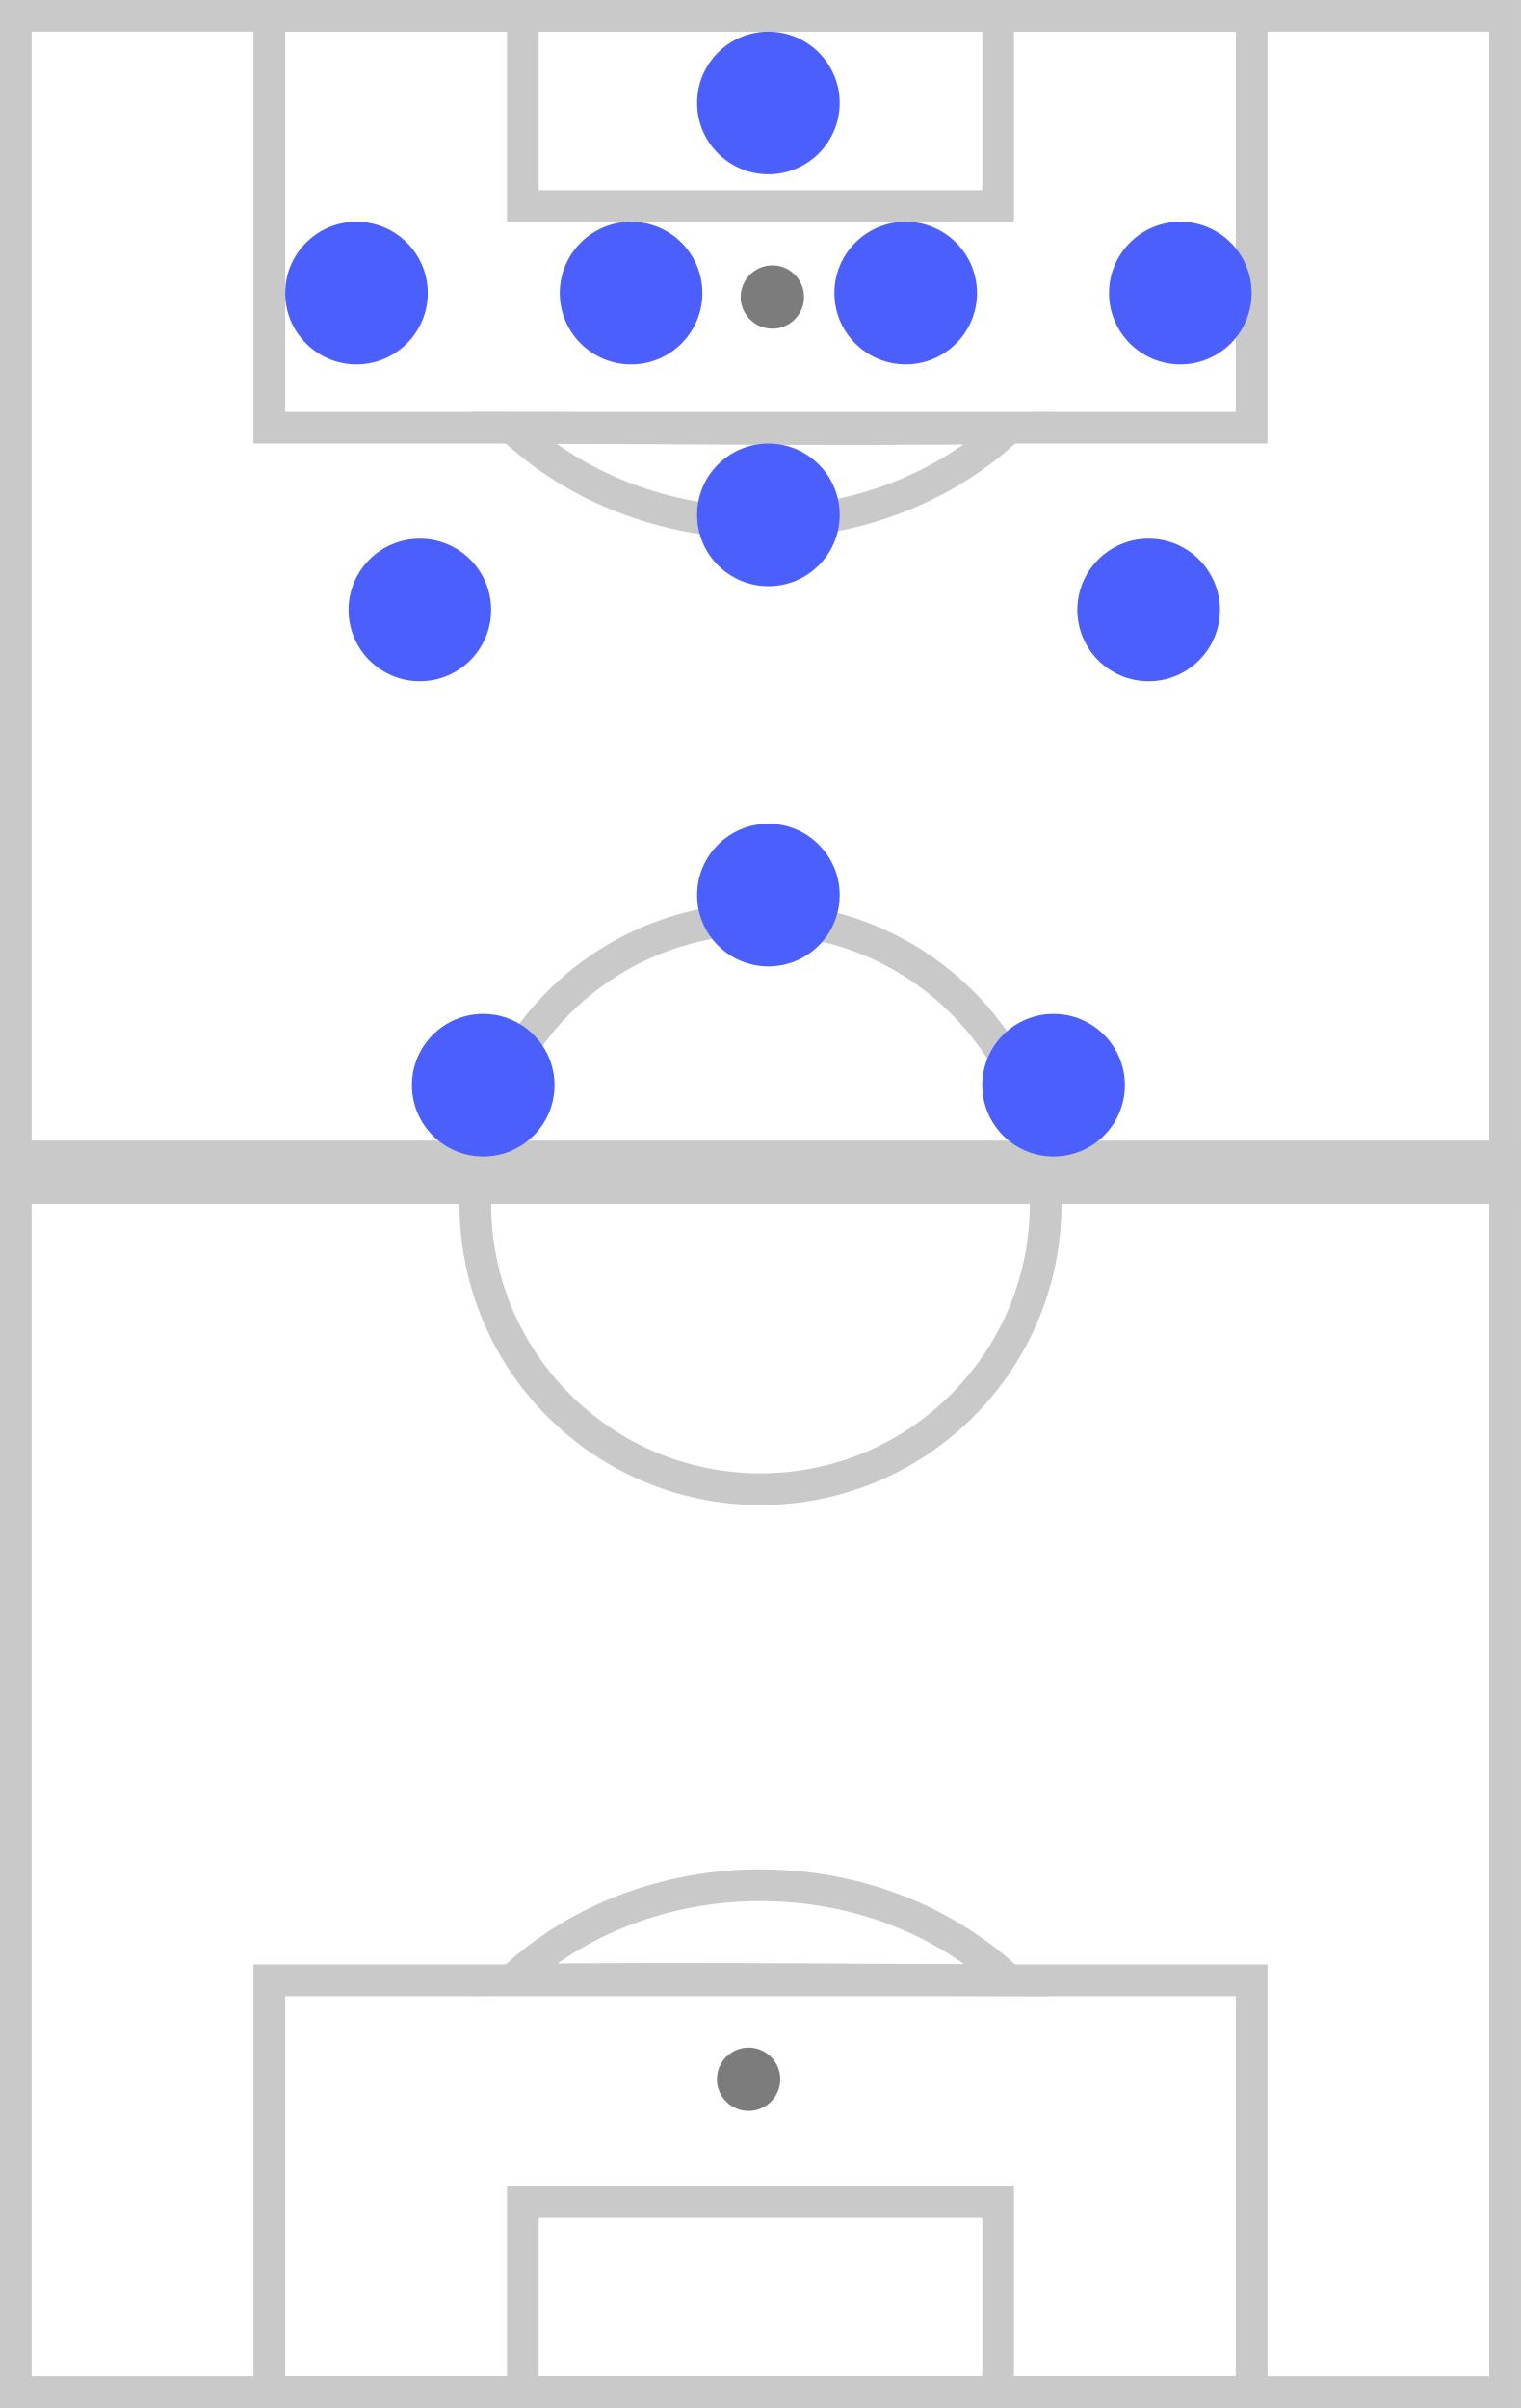
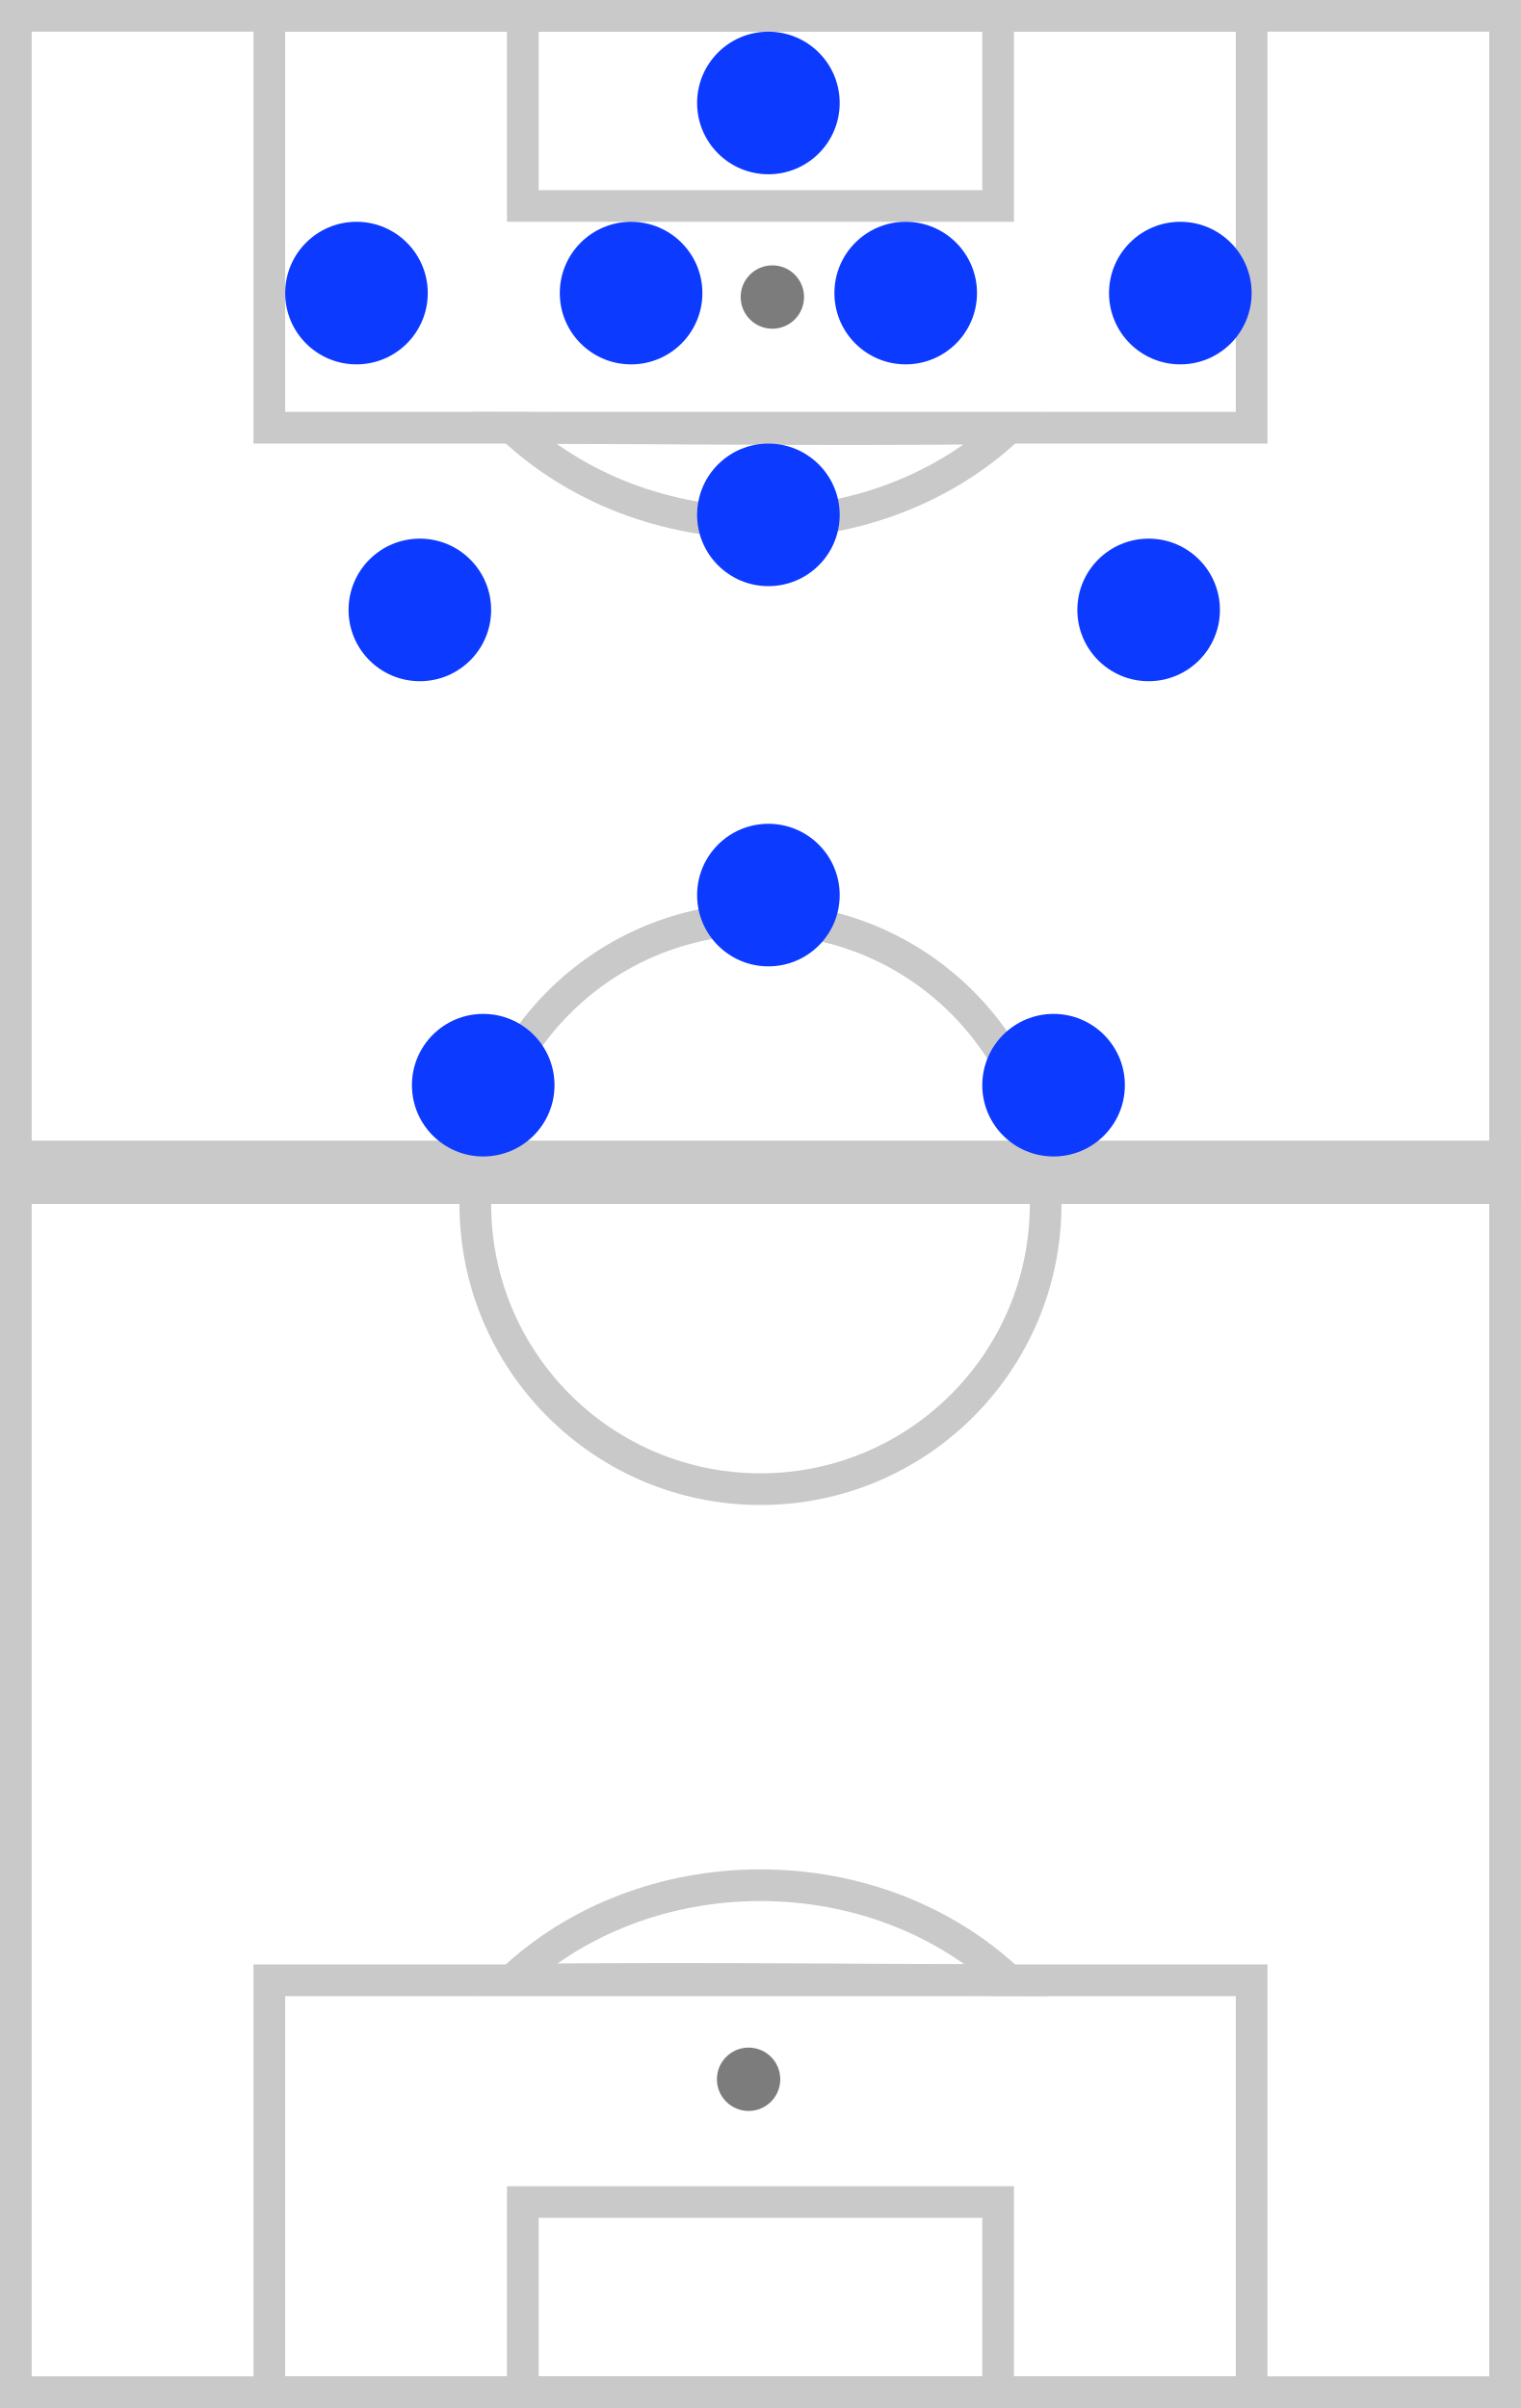
<svg xmlns="http://www.w3.org/2000/svg" width="48px" height="76px" viewBox="0 0 48 76" version="1.1">
  <g id="Card-Specifications" stroke="none" stroke-width="1" fill="none" fill-rule="evenodd">
    <g id="CARD-SPECS-–-Brackets-Desktop-(2-of-2)" transform="translate(-1460, -263)">
      <g id="Group-35" transform="translate(1460, 263)">
        <g id="Group-21-Copy-30" transform="translate(24, 38) rotate(-180) translate(-24, -38) ">
          <rect id="Rectangle" stroke="#C9C9C9" fill="#FFFFFF" x="0.5" y="0.5" width="47" height="75" />
          <rect id="Rectangle" stroke="#C9C9C9" fill="#D8D8D8" x="0.5" y="38.5" width="47" height="1" />
          <g id="Group-18" transform="translate(8, 0)">
            <path d="M23.823,13.519 C20.719,13.549 18.038,13.549 14.322,13.531 C13.852,13.528 13.451,13.526 12.575,13.521 C10.626,13.511 9.388,13.505 8.164,13.502 C10.17,15.391 12.98,16.5 16.003,16.5 C19.016,16.5 21.818,15.397 23.823,13.519 Z" id="Combined-Shape" stroke="#C9C9C9" />
            <rect id="Rectangle" stroke="#C9C9C9" x="0.5" y="0.5" width="31" height="13" />
            <rect id="Rectangle-Copy-99" stroke="#C9C9C9" x="8.5" y="0.5" width="15" height="6" />
            <circle id="Oval" fill="#7C7C7C" cx="16.375" cy="10.375" r="1" />
          </g>
          <g id="Group-18-Copy" transform="translate(24, 67.5) rotate(-180) translate(-24, -67.5) translate(8, 59)">
            <path d="M23.823,13.519 C20.719,13.549 18.038,13.549 14.322,13.531 C13.852,13.528 13.451,13.526 12.575,13.521 C10.626,13.511 9.388,13.505 8.164,13.502 C10.17,15.391 12.98,16.5 16.003,16.5 C19.016,16.5 21.818,15.397 23.823,13.519 Z" id="Combined-Shape" stroke="#C9C9C9" />
            <rect id="Rectangle" stroke="#C9C9C9" x="0.5" y="0.5" width="31" height="13" />
            <rect id="Rectangle-Copy-99" stroke="#C9C9C9" x="8.5" y="0.5" width="15" height="6" />
            <circle id="Oval" fill="#7C7C7C" cx="16.375" cy="9.375" r="1" />
          </g>
          <circle id="Oval" stroke="#C9C9C9" cx="24" cy="38" r="9" />
        </g>
-         <g id="Group-13-Copy-37" transform="translate(24.5, 19) rotate(-360) translate(-24.5, -19) translate(9, 1)" fill="#4B5FFC">
+         <g id="Group-13-Copy-37" transform="translate(24.5, 19) rotate(-360) translate(-24.5, -19) translate(9, 1)" fill="#0d3aff">
          <circle id="Oval-Copy-18" transform="translate(2.25, 8.25) rotate(-270) translate(-2.25, -8.25) " cx="2.25" cy="8.25" r="2.25" />
          <circle id="Oval-Copy-22" transform="translate(15.25, 15.25) rotate(-270) translate(-15.25, -15.25) " cx="15.25" cy="15.25" r="2.25" />
          <circle id="Oval-Copy-19" transform="translate(10.91667, 8.25) rotate(-270) translate(-10.91667, -8.25) " cx="10.917" cy="8.25" r="2.25" />
          <circle id="Oval-Copy-23" transform="translate(27.25, 18.25) rotate(-270) translate(-27.25, -18.25) " cx="27.25" cy="18.25" r="2.25" />
          <circle id="Oval-Copy-20" transform="translate(19.58333, 8.25) rotate(-270) translate(-19.58333, -8.25) " cx="19.583" cy="8.25" r="2.25" />
          <circle id="Oval-Copy-24" transform="translate(15.25, 27.25) rotate(-270) translate(-15.25, -27.25) " cx="15.25" cy="27.25" r="2.25" />
          <circle id="Oval-Copy-27" transform="translate(4.25, 18.25) rotate(-270) translate(-4.25, -18.25) " cx="4.25" cy="18.25" r="2.25" />
          <circle id="Oval-Copy-32" transform="translate(6.25, 33.25) rotate(-270) translate(-6.25, -33.25) " cx="6.25" cy="33.25" r="2.25" />
          <circle id="Oval-Copy-21" transform="translate(28.25, 8.25) rotate(-270) translate(-28.25, -8.25) " cx="28.25" cy="8.25" r="2.25" />
          <circle id="Oval-Copy-25" transform="translate(24.25, 33.25) rotate(-270) translate(-24.25, -33.25) " cx="24.25" cy="33.25" r="2.25" />
          <circle id="Oval-Copy-20" transform="translate(15.25, 2.25) rotate(-270) translate(-15.25, -2.25) " cx="15.25" cy="2.25" r="2.25" />
        </g>
      </g>
    </g>
  </g>
</svg>
